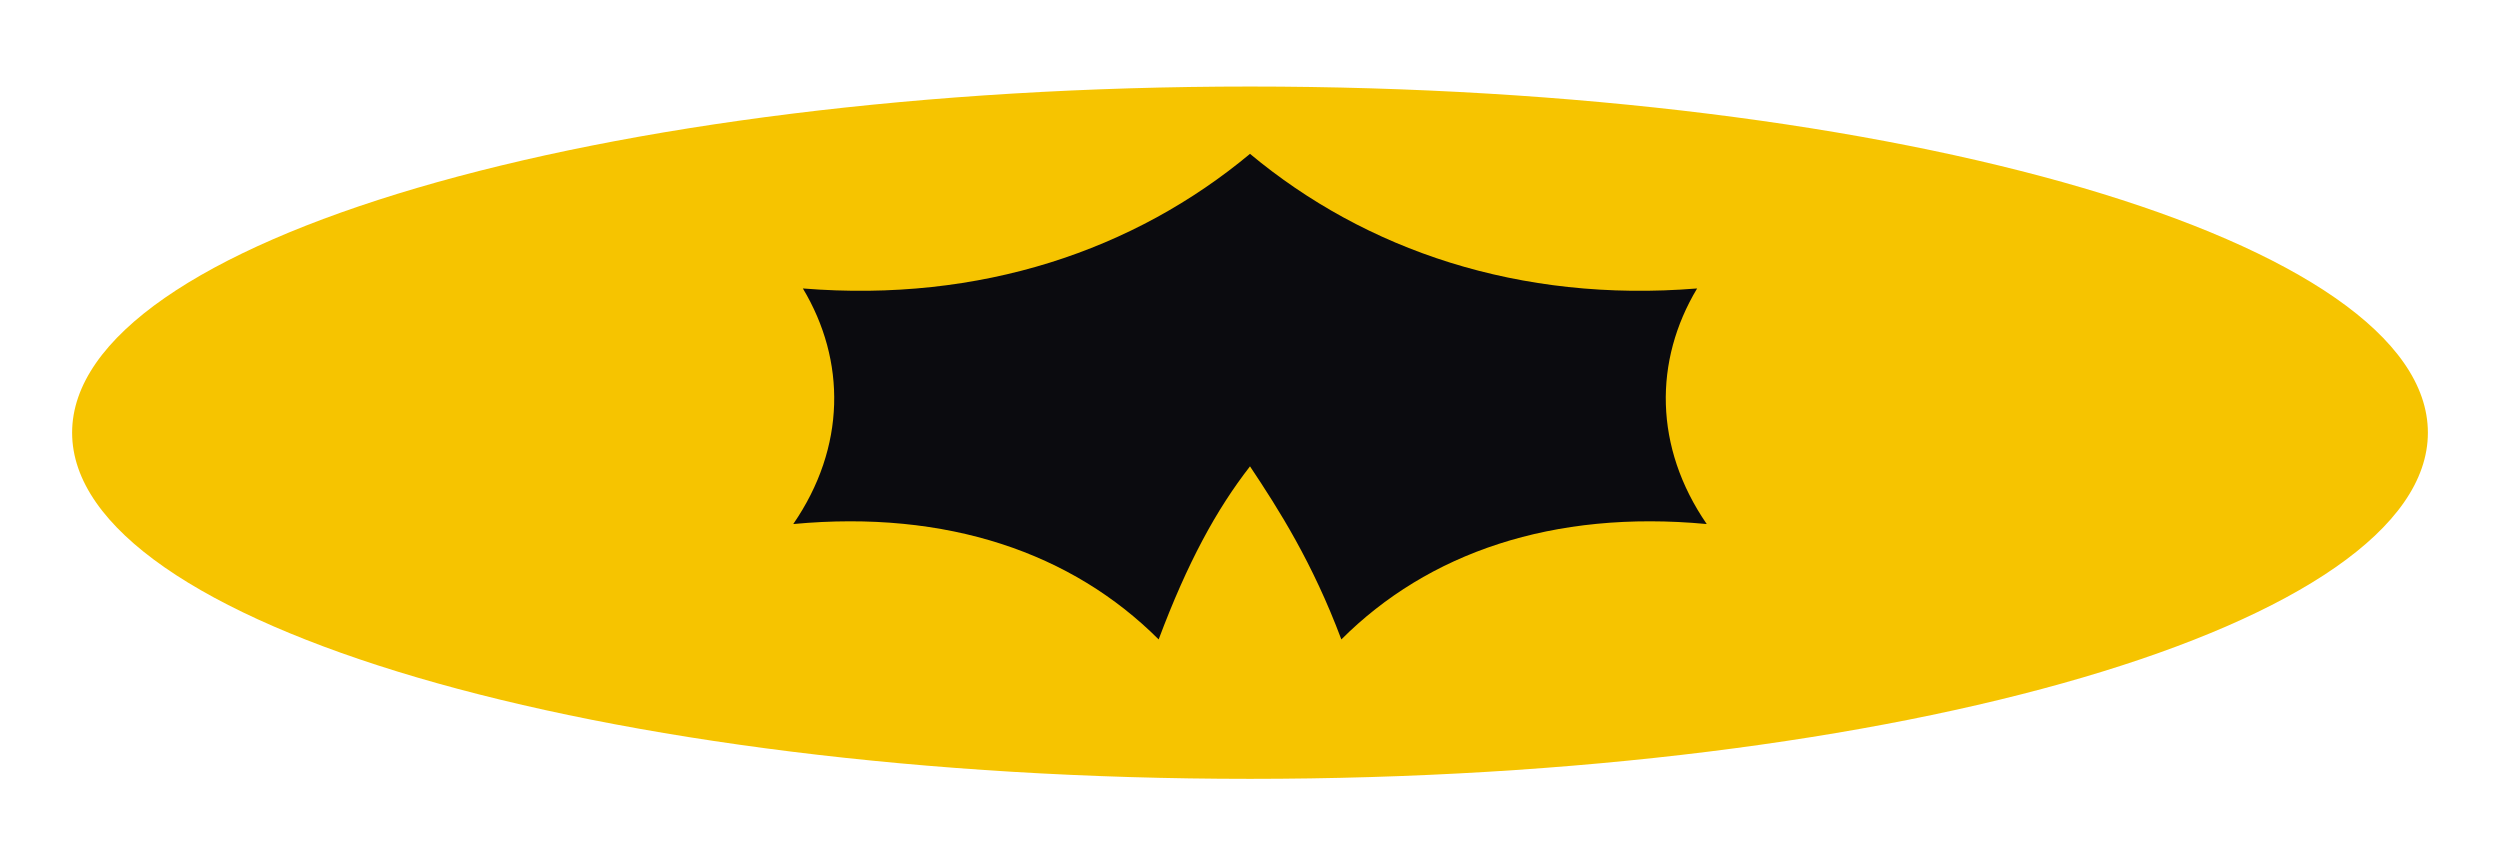
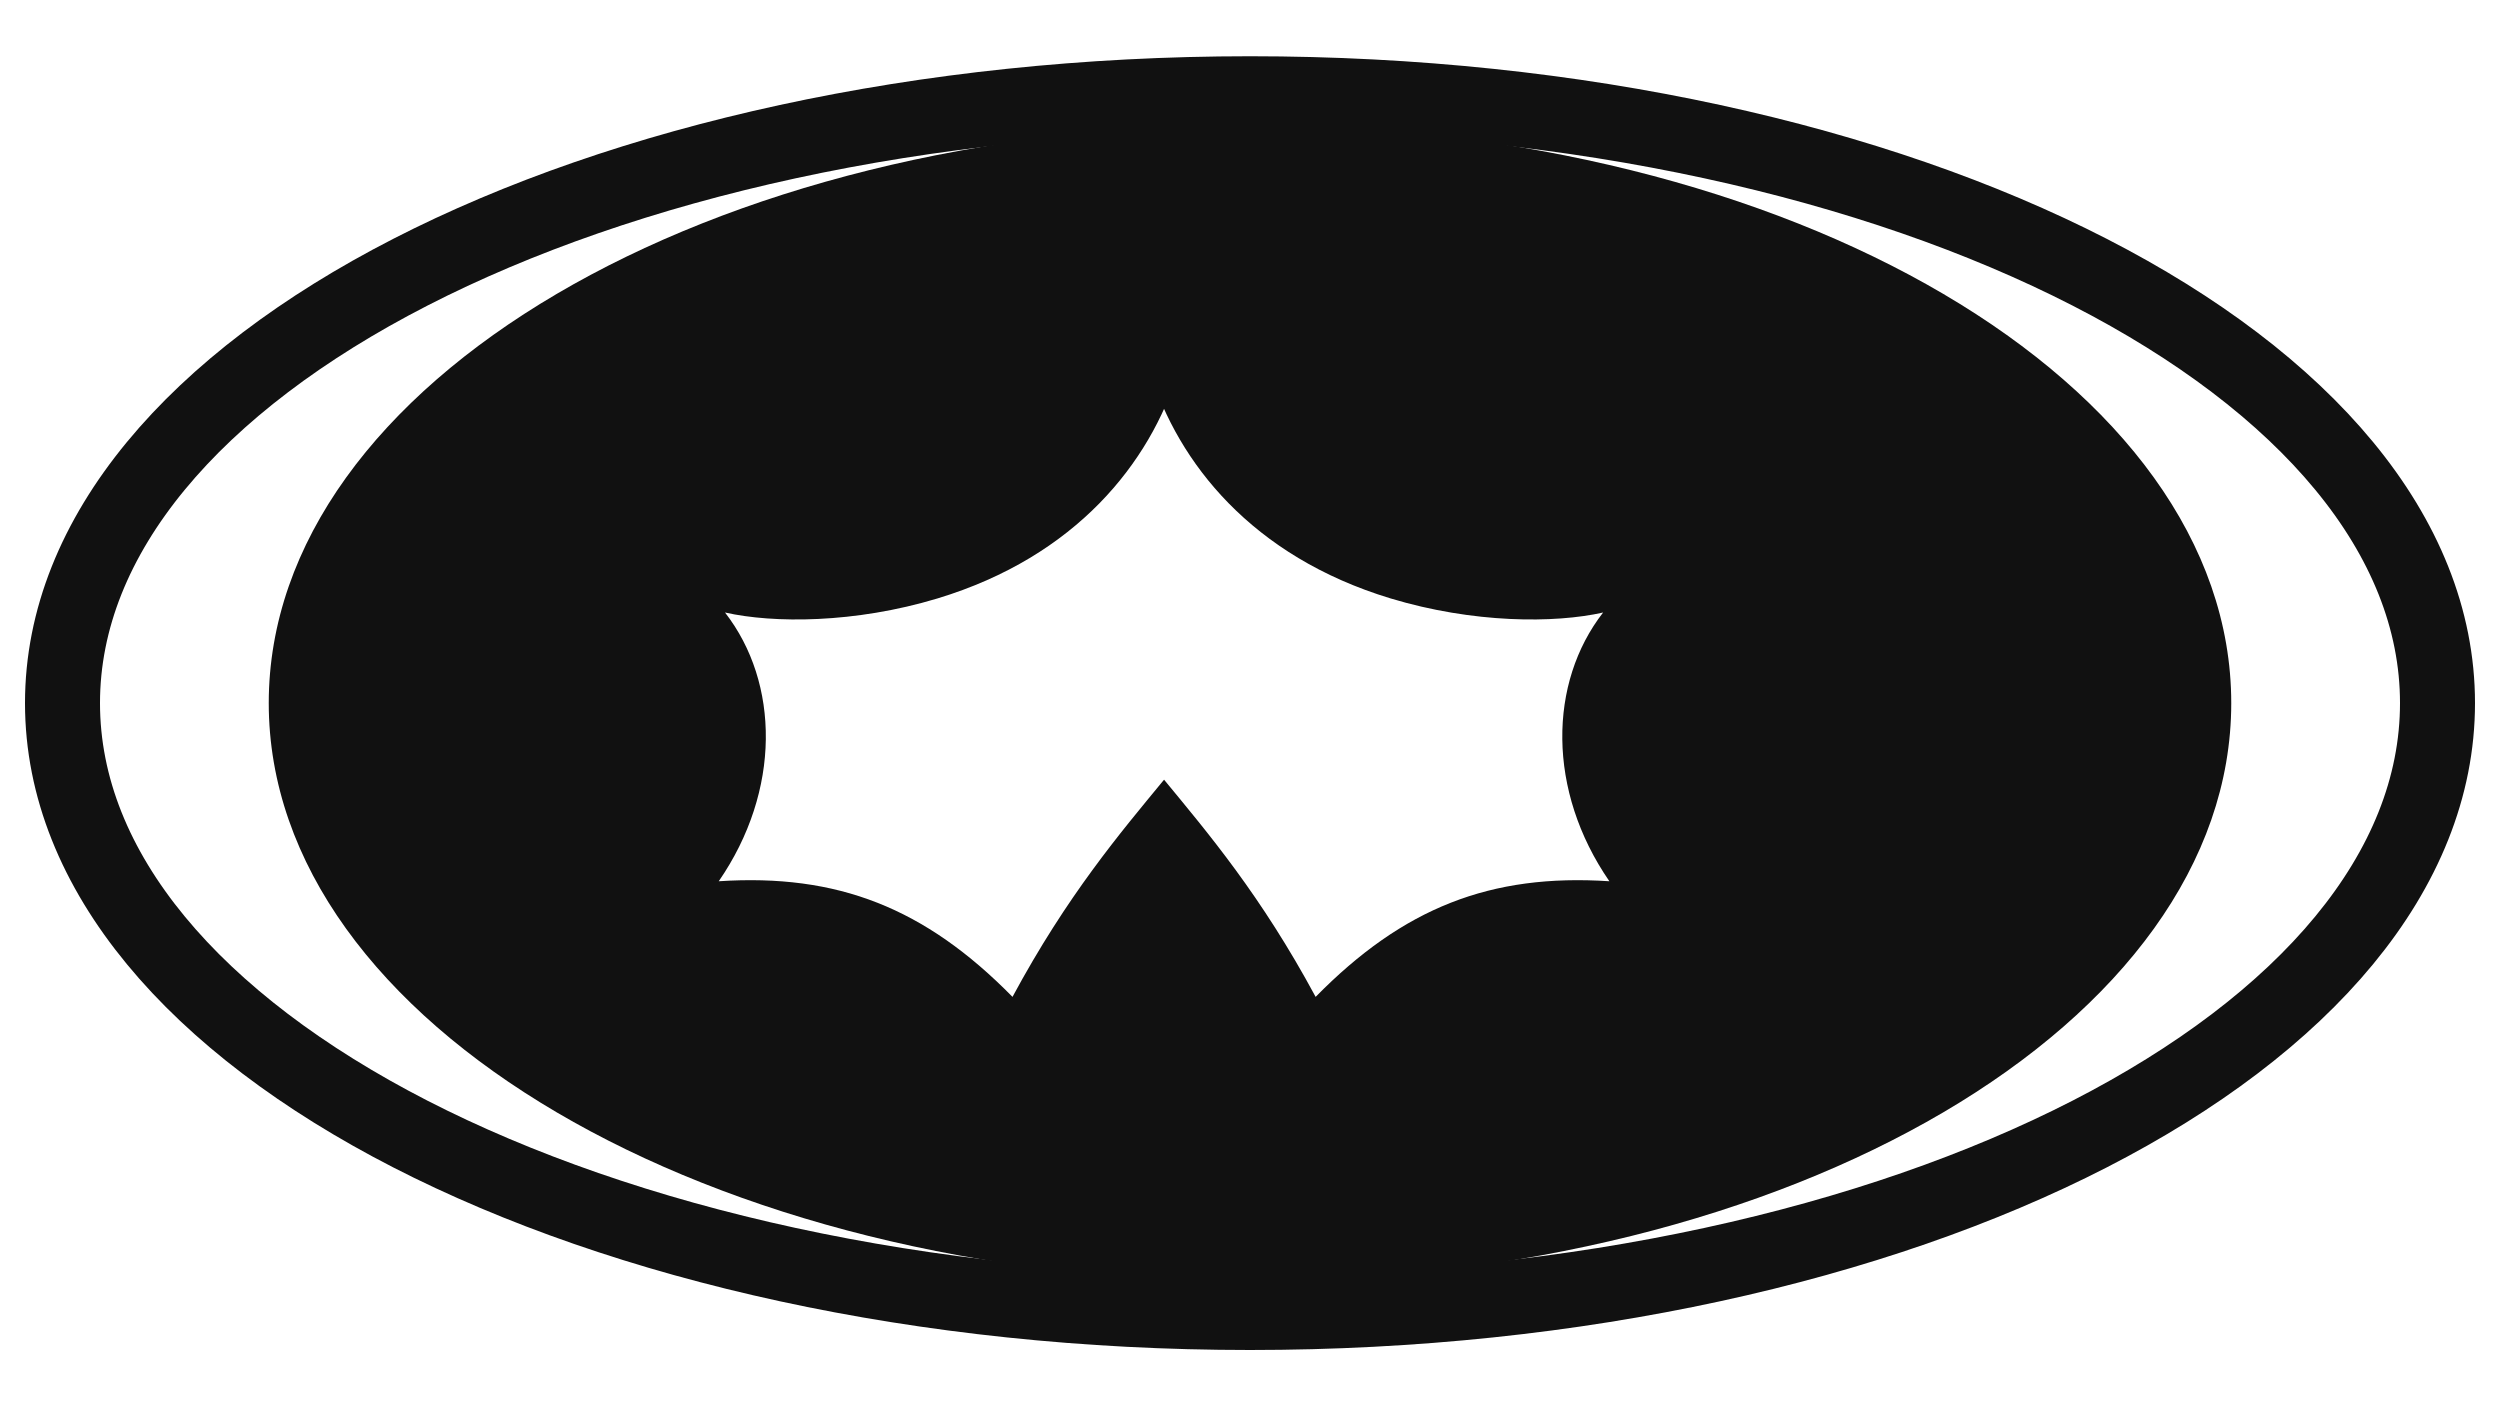
- <svg xmlns="http://www.w3.org/2000/svg" viewBox="0 0 520 180" role="img" aria-label="Batman logo">
-   <ellipse cx="260" cy="90" rx="245" ry="72" fill="#f6c400" />
-   <path fill="#0b0b0f" d="M260 32c-24 20-56 31-93 28 9 15 9 33-2 49 32-3 58 6 76 24 6-16 12-27 19-36 6 9 13 20 19 36 18-18 44-27 76-24-11-16-11-34-2-49-37 3-69-8-93-28z" />
+ <svg xmlns="http://www.w3.org/2000/svg" viewBox="0 0 1600 900" role="img" aria-label="Batman logo">
+   <ellipse cx="800" cy="450" rx="760" ry="390" fill="none" stroke="#111" stroke-width="48" />
+   <path fill="#111" d="M172 450c0-205 282-370 628-370s628 165 628 370-282 370-628 370-628-165-628-370zm582-212c-18 58-65 118-154 145-53 16-105 16-136 9 35 45 36 114-4 172 76-5 132 17 188 74 35-65 69-105 97-139 28 34 62 74 97 139 56-57 112-79 188-74-40-58-39-127-4-172-31 7-83 7-136-9-89-27-136-87-154-145-43 44-62 44-82 0z" />
</svg>
